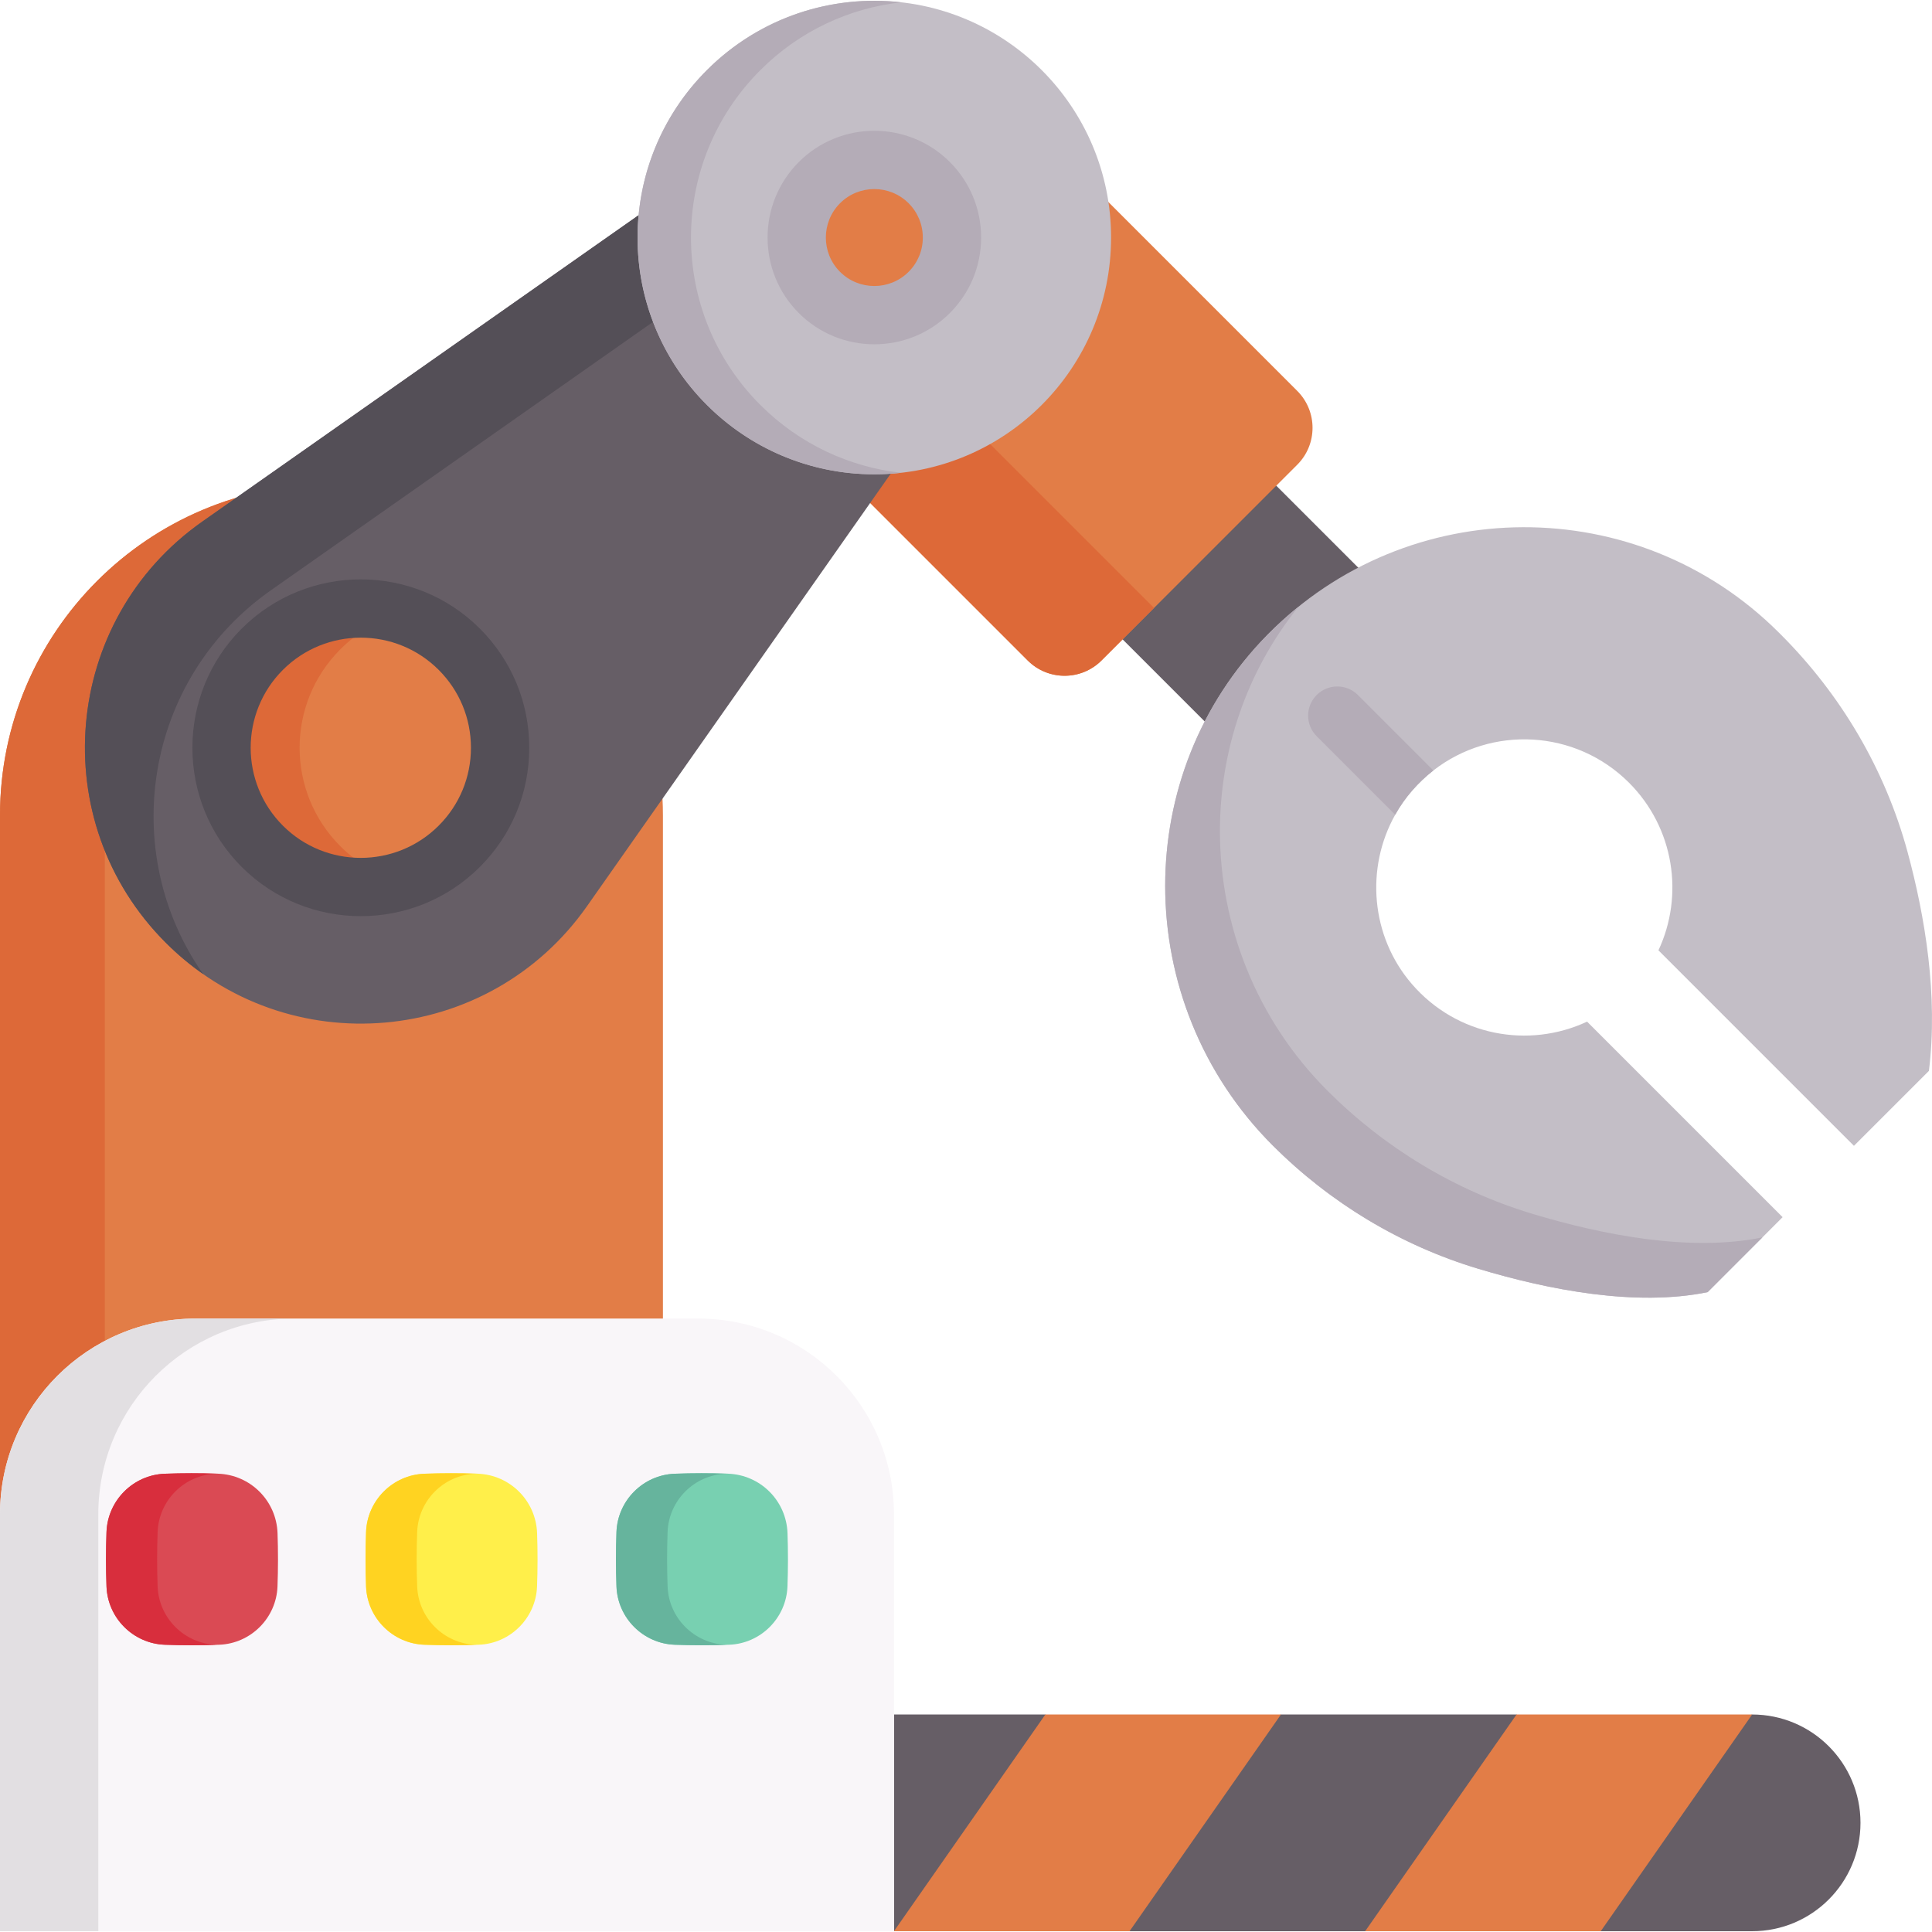
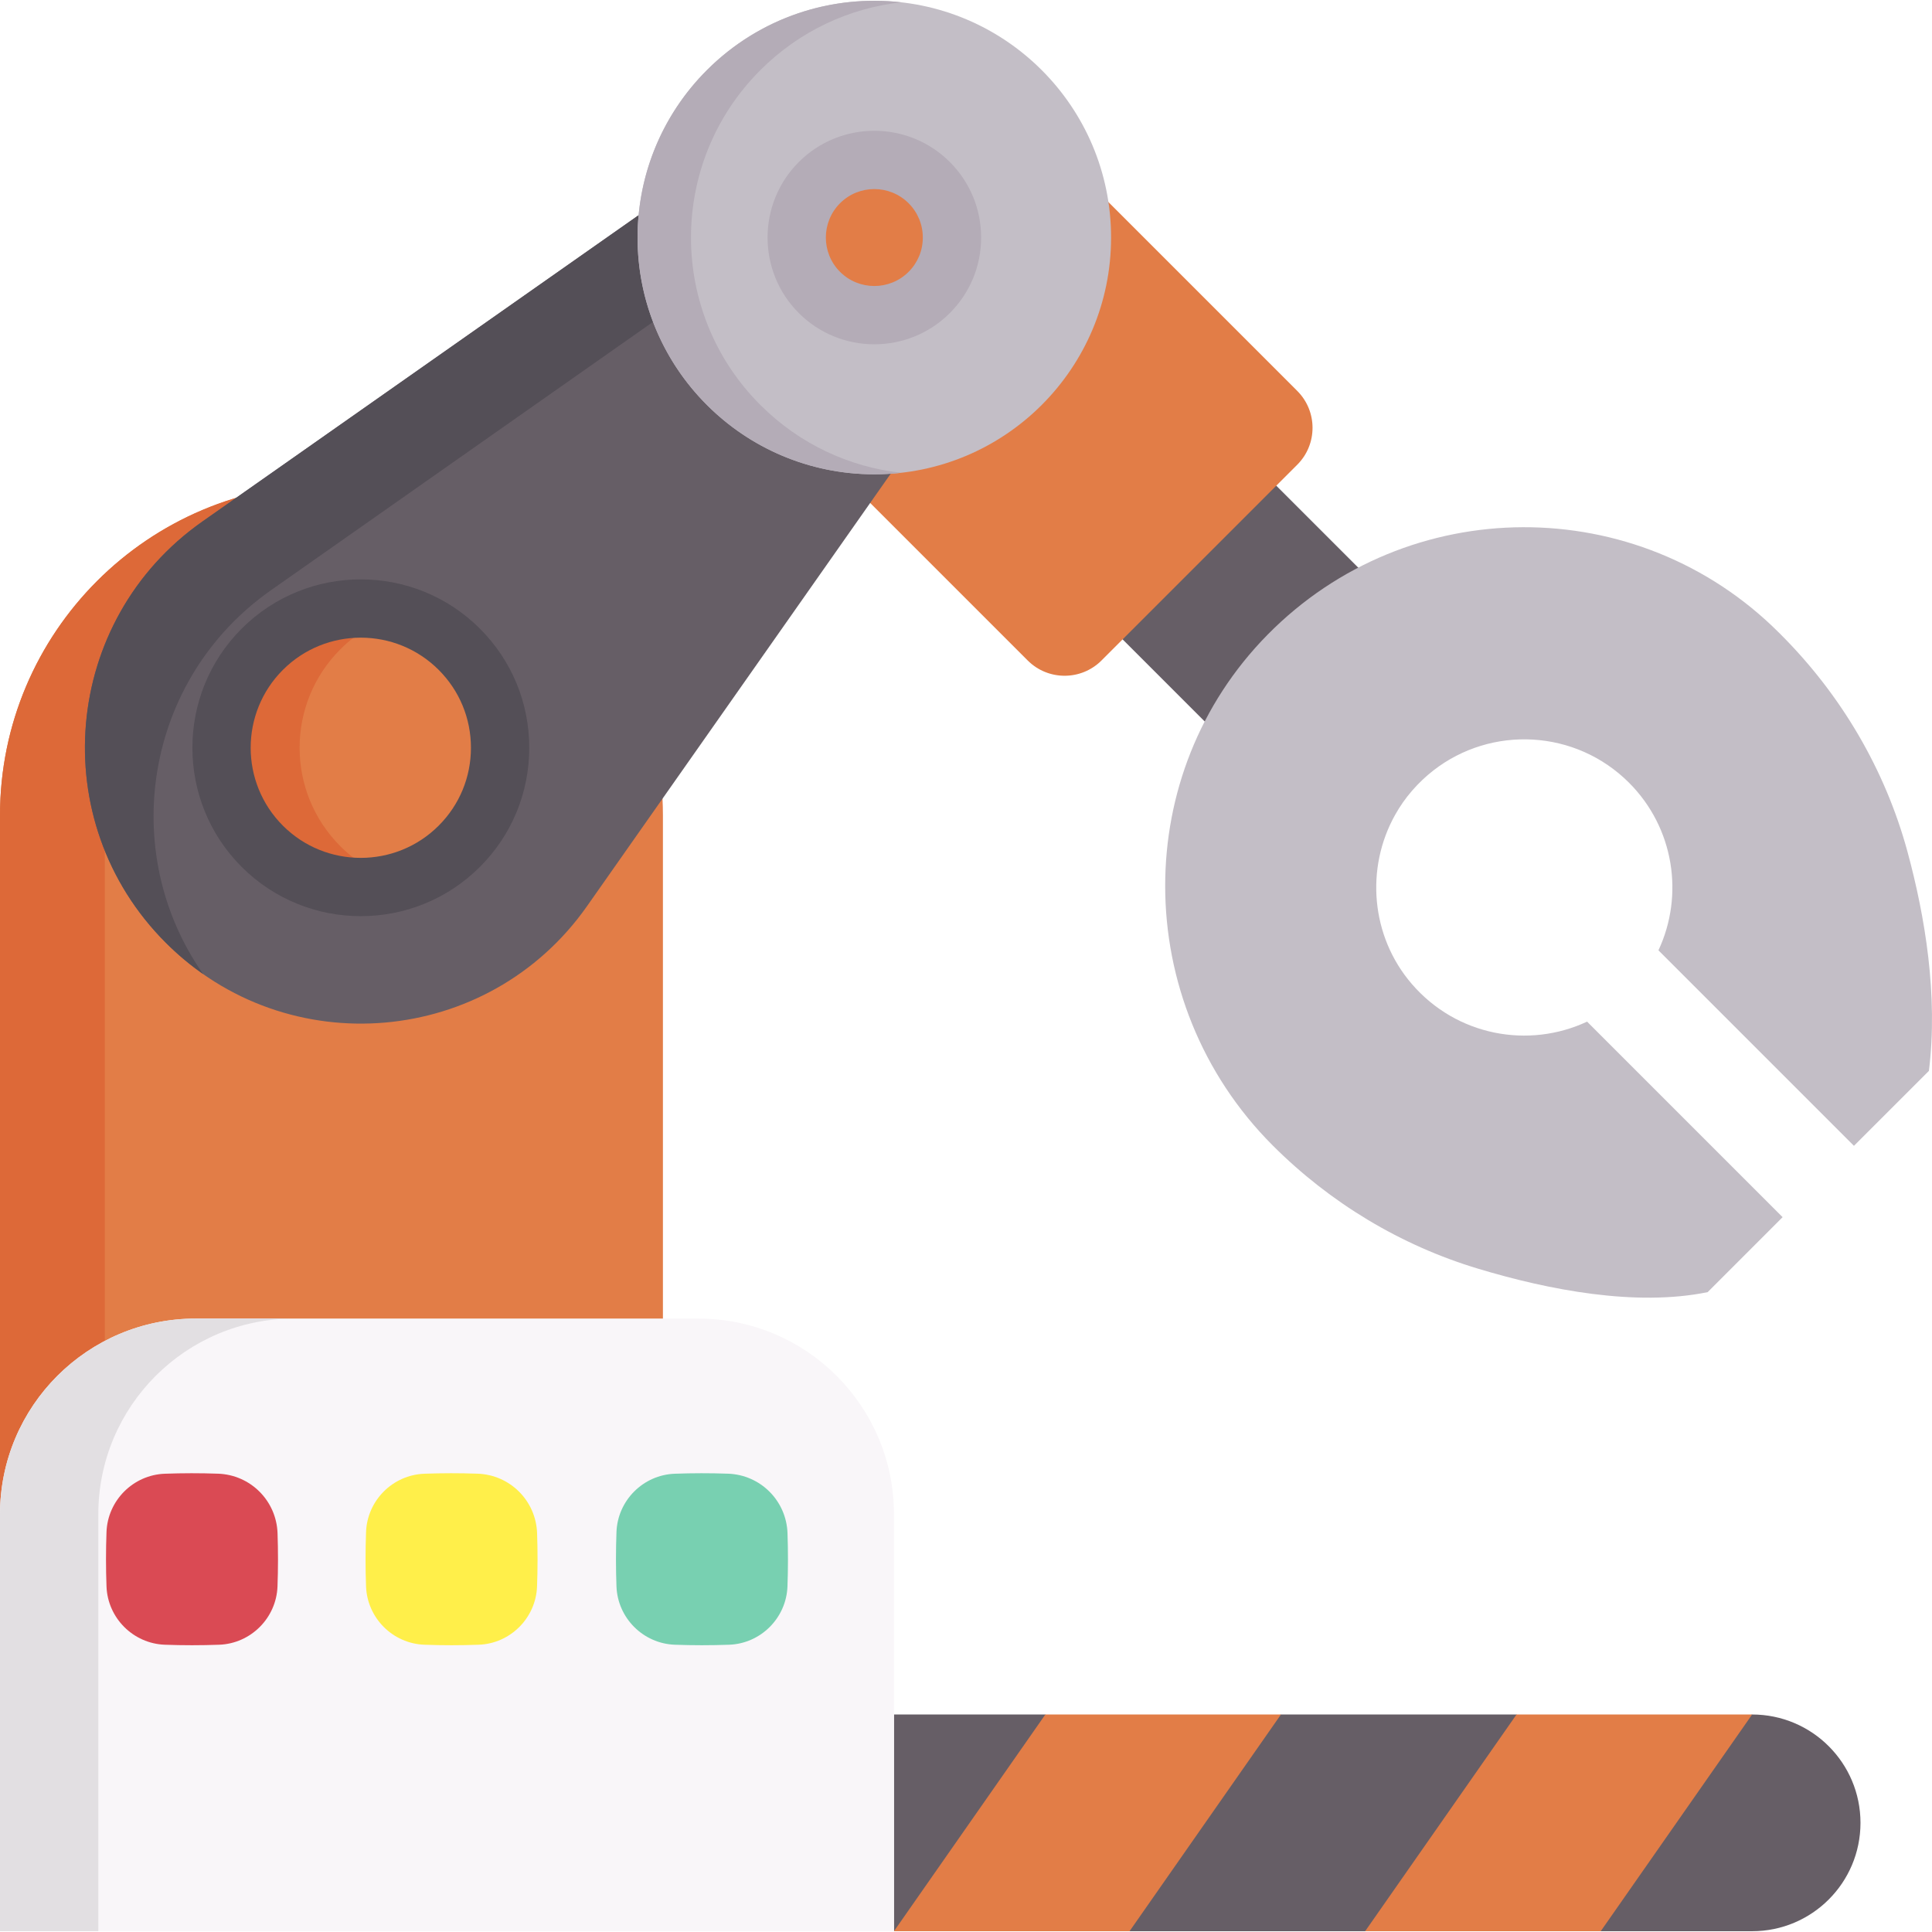
- <svg xmlns="http://www.w3.org/2000/svg" id="Capa_1" enable-background="new 0 0 511.999 511.999" height="512" viewBox="0 0 511.999 511.999" width="512">
-   <g>
-     <path d="m296.693 134.112h69.949v57.605h-69.949z" fill="#665e66" transform="matrix(.707 .707 -.707 .707 212.341 -186.808)" />
-     <path d="m511.184 283.794-19.872 19.862-51.808-51.808c6.809-14.536 4.213-32.399-7.798-44.421-14.165-14.155-36.448-15.236-51.849-3.245-1.998 1.556-3.873 3.327-5.604 5.316-1.751 2.009-3.255 4.162-4.512 6.418-7.922 14.083-6.48 32.193 4.368 44.802 11.95 13.897 31.08 17.245 46.482 10.024l51.818 51.818-19.862 19.872c-19.007 3.884-42.052-.556-60.791-6.202-20.583-6.181-39.27-17.472-54.466-32.667-18.924-18.924-28.505-43.896-28.505-68.795 0-24.086 8.962-48.12 27.125-66.56 37.241-37.807 98.083-37.993 135.551-.525l.474.474c15.968 15.968 27.65 35.778 33.574 57.577 4.665 17.182 8.137 38.084 5.675 58.06z" fill="#c3bec6" />
-     <path d="m467.053 327.923-14.508 14.508c-19.003 3.887-42.049-.557-60.795-6.197-20.581-6.187-39.265-17.477-54.464-32.676-18.921-18.921-28.5-43.884-28.5-68.786 0-24.087 8.971-48.122 27.129-66.569 2.619-2.65 5.341-5.125 8.177-7.403-13.91 17.302-20.798 38.368-20.798 59.464 0 24.901 9.579 49.865 28.5 68.786 15.199 15.199 33.882 26.489 54.464 32.676 18.756 5.63 41.791 10.084 60.795 6.197z" fill="#b4acb7" />
-     <path d="m213.157 115.839 59.191 59.191c5.402 5.402 14.162 5.402 19.564 0l51.872-51.872c5.402-5.402 5.402-14.162 0-19.564l-59.191-59.191z" fill="#e27d47" />
-     <path d="m213.157 115.839 59.191 59.191c5.402 5.402 14.162 5.402 19.564 0l13.909-13.909-68.973-68.973z" fill="#dd6938" />
-     <path d="m379.857 204.182c-1.998 1.556-3.873 3.327-5.604 5.316-1.751 2.009-3.255 4.162-4.512 6.418l-20.81-20.81c-3.018-3.018-3.018-7.901 0-10.92 3.018-3.018 7.912-3.018 10.93 0z" fill="#b4acb7" />
-     <path d="m236.911 454.359h40.118l20.987 12.933 41.447-12.933h62.434l22.187 12.933 40.247-12.933c15.86 0 28.717 12.857 28.717 28.717 0 15.86-12.857 28.717-28.717 28.717h-40.121l-15.884-12.299-46.55 12.299h-62.434l-19.825-9.558-42.606 9.558z" fill="#665e66" />
-     <g fill="#e27d47">
-       <path d="m277.029 454.359h62.434l-40.121 57.433h-62.434z" />
-       <path d="m464.331 454.359-40.121 57.433h-62.434l40.121-57.433z" />
-       <path d="m0 216.088v185.208l175.681 77.75v-262.958c0-48.513-39.327-87.84-87.84-87.84-48.514 0-87.841 39.327-87.841 87.84z" />
-     </g>
-     <path d="m101.73 129.341c-18.694 2.97-35.429 11.827-48.236 24.633-15.9 15.9-25.727 37.863-25.727 62.114v197.5l-27.767-12.291v-185.209c0-24.252 9.837-46.215 25.726-62.114 15.9-15.9 37.852-25.726 62.115-25.726 4.722 0 9.362.371 13.889 1.093z" fill="#dd6938" />
-     <path d="m43.941 249.837c-32.141-32.141-27.509-85.501 9.689-111.622l151.788-106.59 56.735 56.735-106.59 151.788c-26.122 37.198-79.481 41.83-111.622 9.689z" fill="#665e66" />
-     <path d="m53.834 258.139c-3.471-2.421-6.773-5.184-9.887-8.297-32.146-32.146-27.509-85.503 9.682-111.627l151.794-106.589 18.184 18.184-151.786 106.596c-33.597 23.594-40.633 69.404-17.987 101.733z" fill="#544f57" />
-     <circle cx="95.611" cy="198.166" fill="#e27d47" r="36.92" />
-     <path d="m90.21 224.273c4.547 4.547 9.992 7.661 15.755 9.332-12.518 3.65-26.582.536-36.46-9.332-14.415-14.425-14.415-37.801 0-52.216 9.878-9.868 23.942-12.982 36.46-9.332-5.764 1.67-11.208 4.784-15.755 9.332-14.415 14.415-14.415 37.79 0 52.216z" fill="#dd6938" />
-     <path d="m95.611 242.792c-11.433 0-22.866-4.352-31.57-13.056-17.406-17.408-17.406-45.732 0-63.139 17.409-17.408 45.733-17.406 63.141 0 8.433 8.433 13.076 19.644 13.076 31.57s-4.644 23.137-13.076 31.57c-8.705 8.703-20.138 13.055-31.571 13.055zm0-73.806c-7.476 0-14.952 2.846-20.643 8.537-11.382 11.382-11.382 29.903 0 41.286 11.381 11.383 29.904 11.382 41.286 0 5.514-5.514 8.551-12.845 8.551-20.643s-3.037-15.129-8.551-20.643c-5.691-5.691-13.167-8.537-20.643-8.537z" fill="#544f57" />
-     <circle cx="231.703" cy="62.95" fill="#c3bec6" r="62.744" />
-     <path d="m201.501 107.317c10.446 10.446 23.663 16.442 37.292 17.977-18.327 2.081-37.395-3.915-51.457-17.977-24.498-24.498-24.498-64.232 0-88.729 14.062-14.062 33.13-20.058 51.457-17.977-13.629 1.535-26.846 7.52-37.292 17.977-24.508 24.497-24.508 64.231 0 88.729z" fill="#b4acb7" />
-     <circle cx="231.703" cy="62.95" fill="#e27d47" r="20.578" />
-     <path d="m231.703 91.241c-7.248 0-14.497-2.759-20.015-8.277-11.034-11.036-11.034-28.992 0-40.027 11.036-11.035 28.993-11.037 40.029 0 5.345 5.346 8.29 12.453 8.29 20.014s-2.945 14.668-8.291 20.014h.001c-5.518 5.517-12.766 8.276-20.014 8.276zm-.001-41.136c-3.291 0-6.581 1.253-9.086 3.758-5.01 5.011-5.01 13.164 0 18.175 5.011 5.011 13.165 5.009 18.174 0h.001c2.427-2.427 3.764-5.654 3.764-9.087s-1.337-6.66-3.764-9.087c-2.506-2.507-5.797-3.759-9.089-3.759z" fill="#b4acb7" />
-     <path d="m185.049 349.435h-133.188c-28.642 0-51.861 23.219-51.861 51.862v110.496h236.911v-110.496c0-28.643-23.22-51.862-51.862-51.862z" fill="#f9f6f9" />
-     <path d="m77.921 349.432c-28.644 0-51.865 23.221-51.865 51.865v110.494h-26.056v-110.494c0-28.644 23.221-51.865 51.865-51.865z" fill="#e2dfe2" />
-     <g>
-       <path d="m58.086 435.87c-4.803.176-9.605.176-14.408 0-8.374-.307-15.147-7.08-15.454-15.454-.176-4.803-.176-9.606 0-14.408.307-8.374 7.08-15.147 15.454-15.454 4.703-.173 9.406-.176 14.109-.011 8.603.302 15.461 7.161 15.764 15.764.165 4.703.162 9.406-.011 14.109-.307 8.375-7.08 15.147-15.454 15.454z" fill="#da4a54" />
-       <path d="m126.869 435.87c-4.803.176-9.605.176-14.408 0-8.374-.307-15.147-7.08-15.454-15.454-.176-4.803-.176-9.606 0-14.408.307-8.374 7.08-15.147 15.454-15.454 4.703-.173 9.406-.176 14.109-.011 8.603.302 15.461 7.161 15.764 15.764.165 4.703.162 9.406-.011 14.109-.308 8.375-7.08 15.147-15.454 15.454z" fill="#ffef4a" />
-       <path d="m193.233 435.87c-4.803.176-9.605.176-14.408 0-8.374-.307-15.147-7.08-15.454-15.454-.176-4.803-.176-9.606 0-14.408.307-8.374 7.08-15.147 15.454-15.454 4.703-.173 9.406-.176 14.109-.011 8.603.302 15.461 7.161 15.764 15.764.165 4.703.162 9.406-.011 14.109-.308 8.375-7.08 15.147-15.454 15.454z" fill="#78d0b1" />
-     </g>
-     <g>
-       <path d="m57.228 435.873c.144 0 .289.01.433.01-4.65.165-9.321.165-13.982-.01-8.373-.309-15.147-7.084-15.456-15.456-.175-4.805-.175-9.61 0-14.415.309-8.372 7.084-15.147 15.456-15.446 4.671-.175 9.332-.175 14.002-.01-.155 0-.299 0-.454.01-8.383.299-15.147 7.074-15.456 15.446-.175 4.805-.175 9.61 0 14.415.31 8.372 7.074 15.147 15.457 15.456z" fill="#d82e3d" />
-       <path d="m126.003 435.873c.145 0 .289.01.433.01-4.661.165-9.321.155-13.972-.01-8.373-.309-15.147-7.084-15.456-15.456-.175-4.805-.175-9.61 0-14.415.309-8.372 7.084-15.147 15.456-15.446 4.661-.175 9.332-.175 13.992-.01-.155 0-.299 0-.454.01-8.373.299-15.147 7.074-15.446 15.446-.186 4.805-.186 9.61 0 14.415.3 8.372 7.074 15.147 15.447 15.456z" fill="#ffd321" />
-       <path d="m192.366 435.873c.144 0 .289.01.433.01-4.661.165-9.311.155-13.972-.01-8.373-.309-15.147-7.084-15.456-15.456-.175-4.805-.175-9.61 0-14.415.309-8.372 7.084-15.147 15.456-15.446 4.661-.175 9.332-.175 13.992-.01-.155 0-.299 0-.454.01-8.373.299-15.147 7.074-15.446 15.446-.175 4.805-.175 9.61 0 14.415.3 8.372 7.074 15.147 15.447 15.456z" fill="#66b49d" />
+ <svg xmlns="http://www.w3.org/2000/svg" width="512" height="512" viewBox="0 0 512 512" fill="none">
+   <g id="msme-industry 1">
+     <g id="Group">
+       <g id="moving-part">
+         <path id="Vector" d="M327.286 117.771L376.74 167.225L336.013 207.952L286.559 158.498L327.286 117.771Z" fill="#665E66" />
+         <path id="Vector_2" d="M511.184 283.794L491.312 303.656L439.504 251.848C446.313 237.312 443.717 219.449 431.706 207.427C417.541 193.272 395.258 192.191 379.857 204.182C377.859 205.738 375.984 207.509 374.253 209.498C372.502 211.507 370.998 213.66 369.741 215.916C361.819 229.999 363.261 248.109 374.109 260.718C386.059 274.615 405.189 277.963 420.591 270.742L472.409 322.56L452.547 342.432C433.54 346.316 410.495 341.876 391.756 336.23C371.173 330.049 352.486 318.758 337.29 303.563C318.366 284.639 308.785 259.667 308.785 234.768C308.785 210.682 317.747 186.648 335.91 168.208C373.151 130.401 433.993 130.215 471.461 167.683L471.935 168.157C487.903 184.125 499.585 203.935 505.509 225.734C510.174 242.916 513.646 263.818 511.184 283.794V283.794Z" fill="#C3BEC6" />
+         <path id="Vector_3" d="M213.157 115.839L272.348 175.03C277.75 180.432 286.51 180.432 291.912 175.03L343.784 123.158C349.186 117.756 349.186 108.996 343.784 103.594L284.593 44.403L213.157 115.839Z" fill="#E27D47" />
+       </g>
+       <path id="Vector_4" d="M236.911 454.359H277.029L298.016 467.292L339.463 454.359H401.897L424.084 467.292L464.331 454.359C480.191 454.359 493.048 467.216 493.048 483.076C493.048 498.936 480.191 511.793 464.331 511.793H424.21L408.326 499.494L361.776 511.793H299.342L279.517 502.235L236.911 511.793V454.359Z" fill="#665E66" />
+       <g id="Group_2">
+         <path id="Vector_5" d="M277.029 454.359H339.463L299.342 511.792H236.908L277.029 454.359Z" fill="#E27D47" />
+         <path id="Vector_6" d="M464.331 454.359L424.21 511.792H361.776L401.897 454.359H464.331Z" fill="#E27D47" />
+         <path id="Vector_7" d="M0 216.088V401.296L175.681 479.046V216.088C175.681 167.575 136.354 128.248 87.841 128.248C39.327 128.248 0 167.575 0 216.088H0Z" fill="#E27D47" />
+       </g>
+       <path id="Vector_8" d="M101.73 129.341C83.036 132.311 66.301 141.168 53.494 153.974C37.594 169.874 27.767 191.837 27.767 216.088V413.588L0 401.297V216.088C0 191.836 9.837 169.873 25.726 153.974C41.626 138.074 63.578 128.248 87.841 128.248C92.563 128.248 97.203 128.619 101.73 129.341Z" fill="#DD6938" />
+       <path id="Vector_9" d="M43.941 249.837C11.8 217.696 16.432 164.336 53.63 138.215L205.418 31.625L262.153 88.36L155.563 240.148C129.441 277.346 76.082 281.978 43.941 249.837V249.837Z" fill="#665E66" />
+       <path id="Vector_10" d="M53.834 258.139C50.363 255.718 47.061 252.955 43.947 249.842C11.801 217.696 16.438 164.339 53.629 138.215L205.423 31.626L223.607 49.81L71.821 156.406C38.224 180 31.188 225.81 53.834 258.139Z" fill="#544F57" />
+       <path id="Vector_11" d="M95.611 235.086C116.001 235.086 132.531 218.556 132.531 198.166C132.531 177.776 116.001 161.246 95.611 161.246C75.221 161.246 58.691 177.776 58.691 198.166C58.691 218.556 75.221 235.086 95.611 235.086Z" fill="#E27D47" />
+       <path id="Vector_12" d="M90.21 224.273C94.757 228.82 100.202 231.934 105.965 233.605C93.447 237.255 79.383 234.141 69.505 224.273C55.09 209.848 55.09 186.472 69.505 172.057C79.383 162.189 93.447 159.075 105.965 162.725C100.201 164.395 94.757 167.509 90.21 172.057C75.795 186.472 75.795 209.847 90.21 224.273V224.273Z" fill="#DD6938" />
+       <path id="Vector_13" d="M95.611 242.792C84.178 242.792 72.745 238.44 64.041 229.736C46.635 212.328 46.635 184.004 64.041 166.597C81.45 149.189 109.774 149.191 127.182 166.597C135.615 175.03 140.258 186.241 140.258 198.167C140.258 210.093 135.614 221.304 127.182 229.737C118.477 238.44 107.044 242.792 95.611 242.792V242.792ZM95.611 168.986C88.135 168.986 80.659 171.832 74.968 177.523C63.586 188.905 63.586 207.426 74.968 218.809C86.349 230.192 104.872 230.191 116.254 218.809C121.768 213.295 124.805 205.964 124.805 198.166C124.805 190.368 121.768 183.037 116.254 177.523C110.563 171.832 103.087 168.986 95.611 168.986Z" fill="#544F57" />
+       <path id="Vector_14" d="M231.703 125.694C266.356 125.694 294.447 97.603 294.447 62.95C294.447 28.297 266.356 0.206 231.703 0.206C197.05 0.206 168.959 28.297 168.959 62.95C168.959 97.603 197.05 125.694 231.703 125.694Z" fill="#C3BEC6" />
+       <path id="Vector_15" d="M201.501 107.317C211.947 117.763 225.164 123.759 238.793 125.294C220.466 127.375 201.398 121.379 187.336 107.317C162.838 82.819 162.838 43.085 187.336 18.588C201.398 4.526 220.466 -1.47 238.793 0.611C225.164 2.146 211.947 8.131 201.501 18.588C176.993 43.085 176.993 82.819 201.501 107.317Z" fill="#B4ACB7" />
+       <path id="Vector_16" d="M231.703 83.528C243.068 83.528 252.281 74.315 252.281 62.95C252.281 51.585 243.068 42.372 231.703 42.372C220.338 42.372 211.125 51.585 211.125 62.95C211.125 74.315 220.338 83.528 231.703 83.528Z" fill="#E27D47" />
+       <path id="Vector_17" d="M231.703 91.241C224.455 91.241 217.206 88.482 211.688 82.964C200.654 71.928 200.654 53.972 211.688 42.937C222.724 31.902 240.681 31.9 251.717 42.937C257.062 48.283 260.007 55.39 260.007 62.951C260.007 70.512 257.062 77.619 251.716 82.965H251.717C246.199 88.482 238.951 91.241 231.703 91.241V91.241ZM231.702 50.105C228.411 50.105 225.121 51.358 222.616 53.863C217.606 58.874 217.606 67.027 222.616 72.038C227.627 77.049 235.781 77.047 240.79 72.038H240.791C243.218 69.611 244.555 66.384 244.555 62.951C244.555 59.518 243.218 56.291 240.791 53.864C238.285 51.357 234.994 50.105 231.702 50.105V50.105Z" fill="#B4ACB7" />
+       <path id="Vector_18" d="M185.049 349.435H51.861C23.219 349.435 0 372.654 0 401.297V511.793H236.911V401.297C236.911 372.654 213.691 349.435 185.049 349.435V349.435Z" fill="#F9F6F9" />
+       <path id="Vector_19" d="M77.921 349.432C49.277 349.432 26.056 372.653 26.056 401.297V511.791H0V401.297C0 372.653 23.221 349.432 51.865 349.432H77.921Z" fill="#E2DFE2" />
+       <g id="buttons">
+         <path id="Vector_20" d="M58.086 435.87C53.283 436.046 48.481 436.046 43.678 435.87C35.304 435.563 28.531 428.79 28.224 420.416C28.048 415.613 28.048 410.81 28.224 406.008C28.531 397.634 35.304 390.861 43.678 390.554C48.381 390.381 53.084 390.378 57.787 390.543C66.39 390.845 73.248 397.704 73.551 406.307C73.716 411.01 73.713 415.713 73.54 420.416C73.233 428.791 66.46 435.563 58.086 435.87V435.87Z" fill="#DA4A54" />
+         <path id="Vector_21" d="M126.869 435.87C122.066 436.046 117.264 436.046 112.461 435.87C104.087 435.563 97.314 428.79 97.007 420.416C96.831 415.613 96.831 410.81 97.007 406.008C97.314 397.634 104.087 390.861 112.461 390.554C117.164 390.381 121.867 390.378 126.57 390.543C135.173 390.845 142.031 397.704 142.334 406.307C142.499 411.01 142.496 415.713 142.323 420.416C142.015 428.791 135.243 435.563 126.869 435.87V435.87Z" fill="#FFEF4A" />
+         <path id="Vector_22" d="M193.233 435.87C188.43 436.046 183.628 436.046 178.825 435.87C170.451 435.563 163.678 428.79 163.371 420.416C163.195 415.613 163.195 410.81 163.371 406.008C163.678 397.634 170.451 390.861 178.825 390.554C183.528 390.381 188.231 390.378 192.934 390.543C201.537 390.845 208.395 397.704 208.698 406.307C208.863 411.01 208.86 415.713 208.687 420.416C208.379 428.791 201.607 435.563 193.233 435.87V435.87Z" fill="#78D0B1" />
+       </g>
    </g>
  </g>
</svg>
